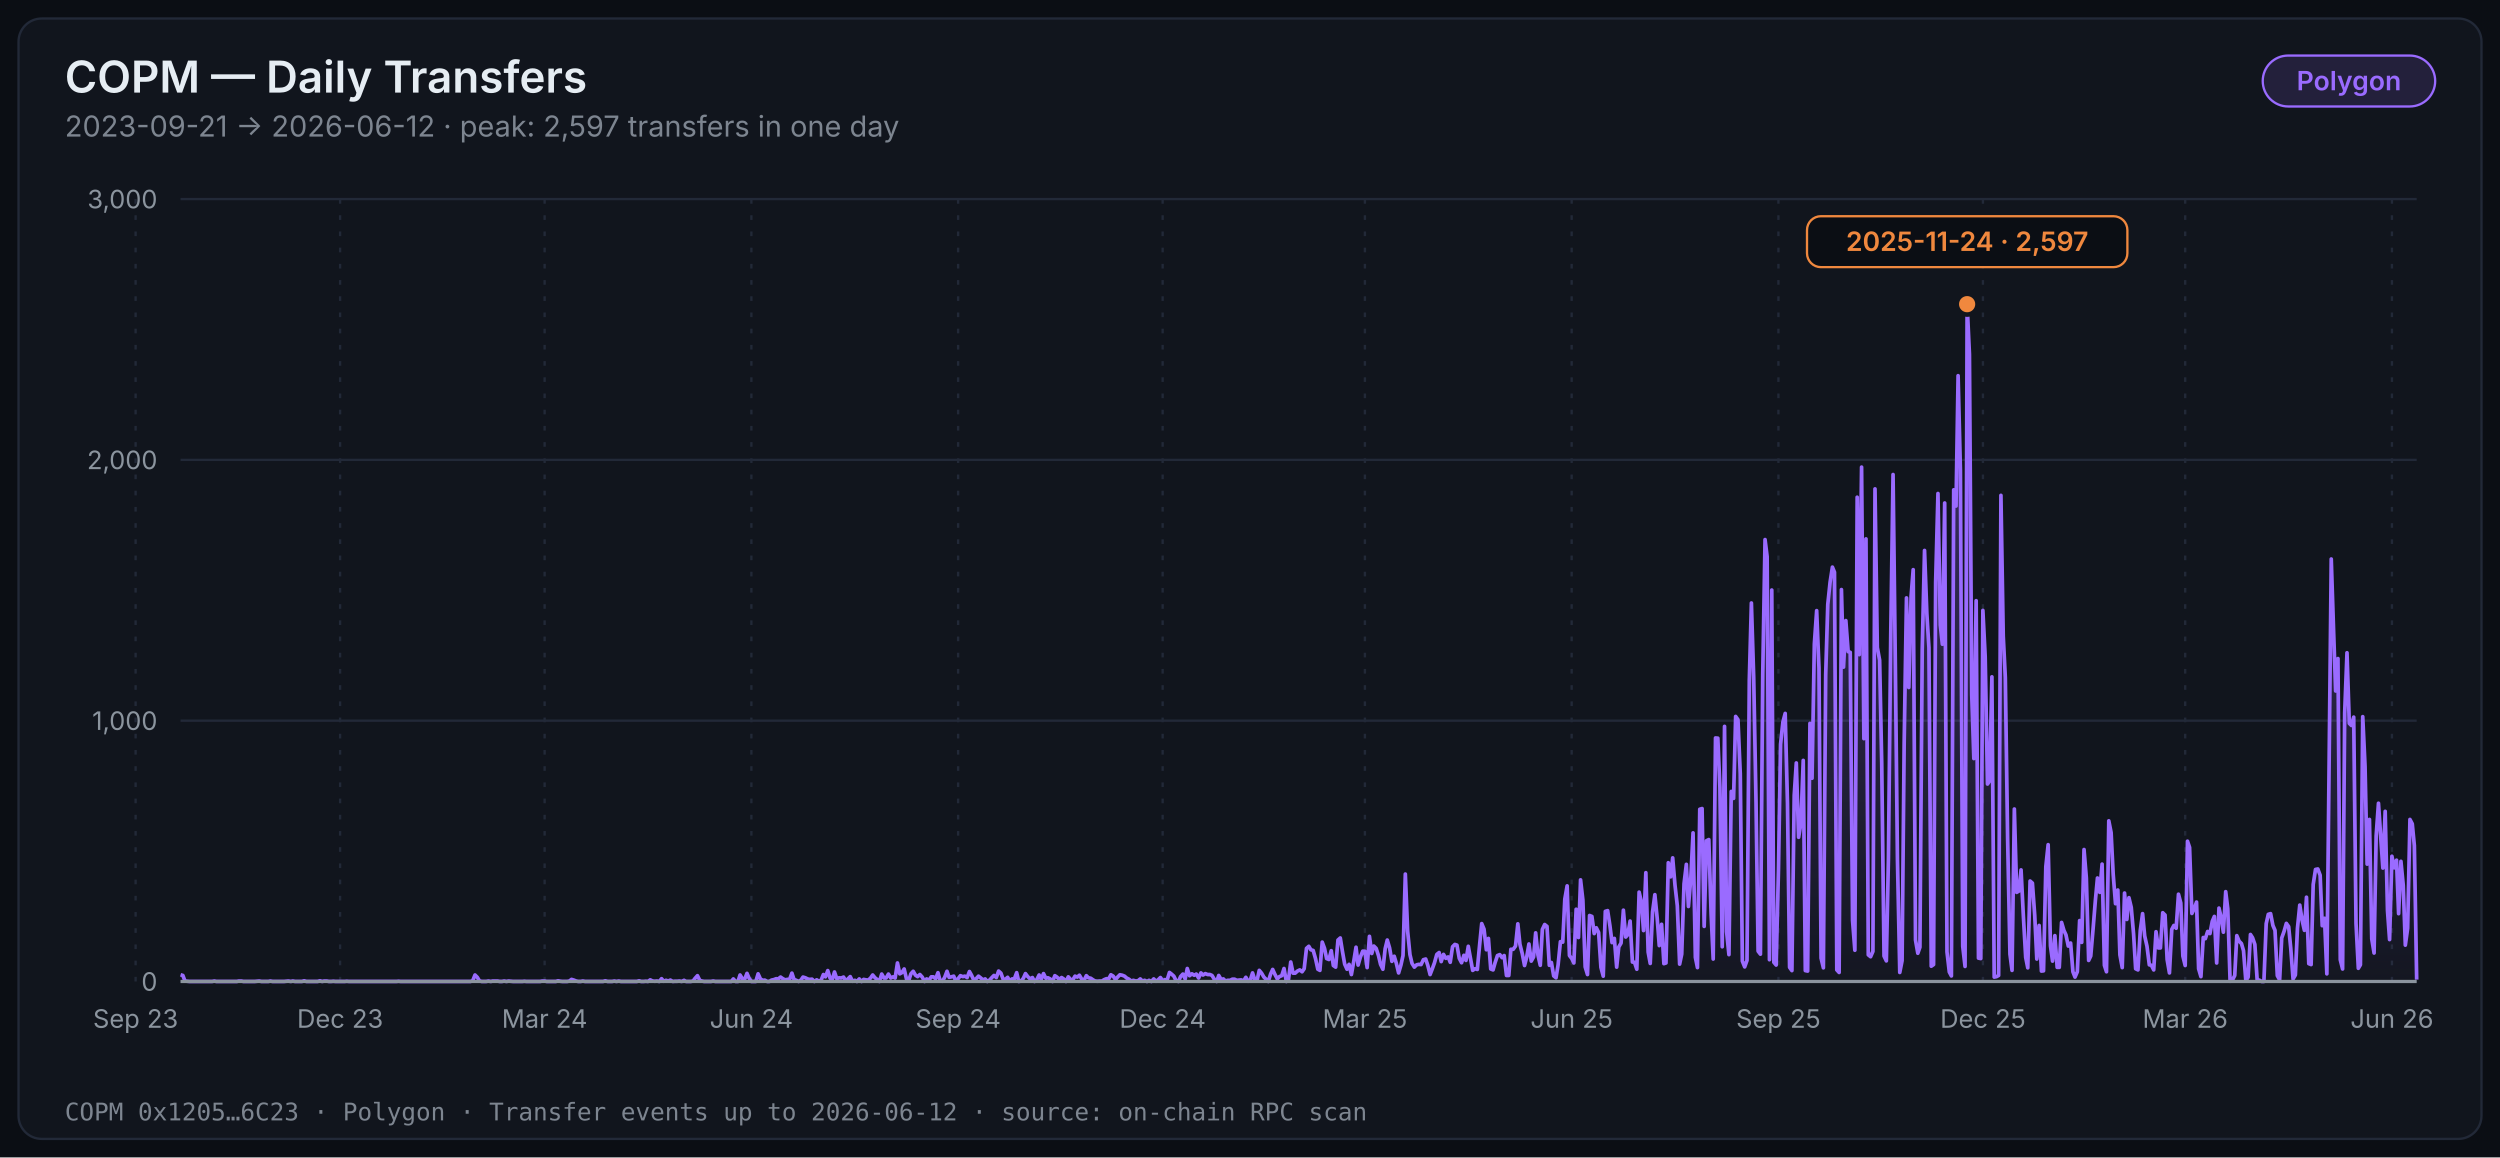
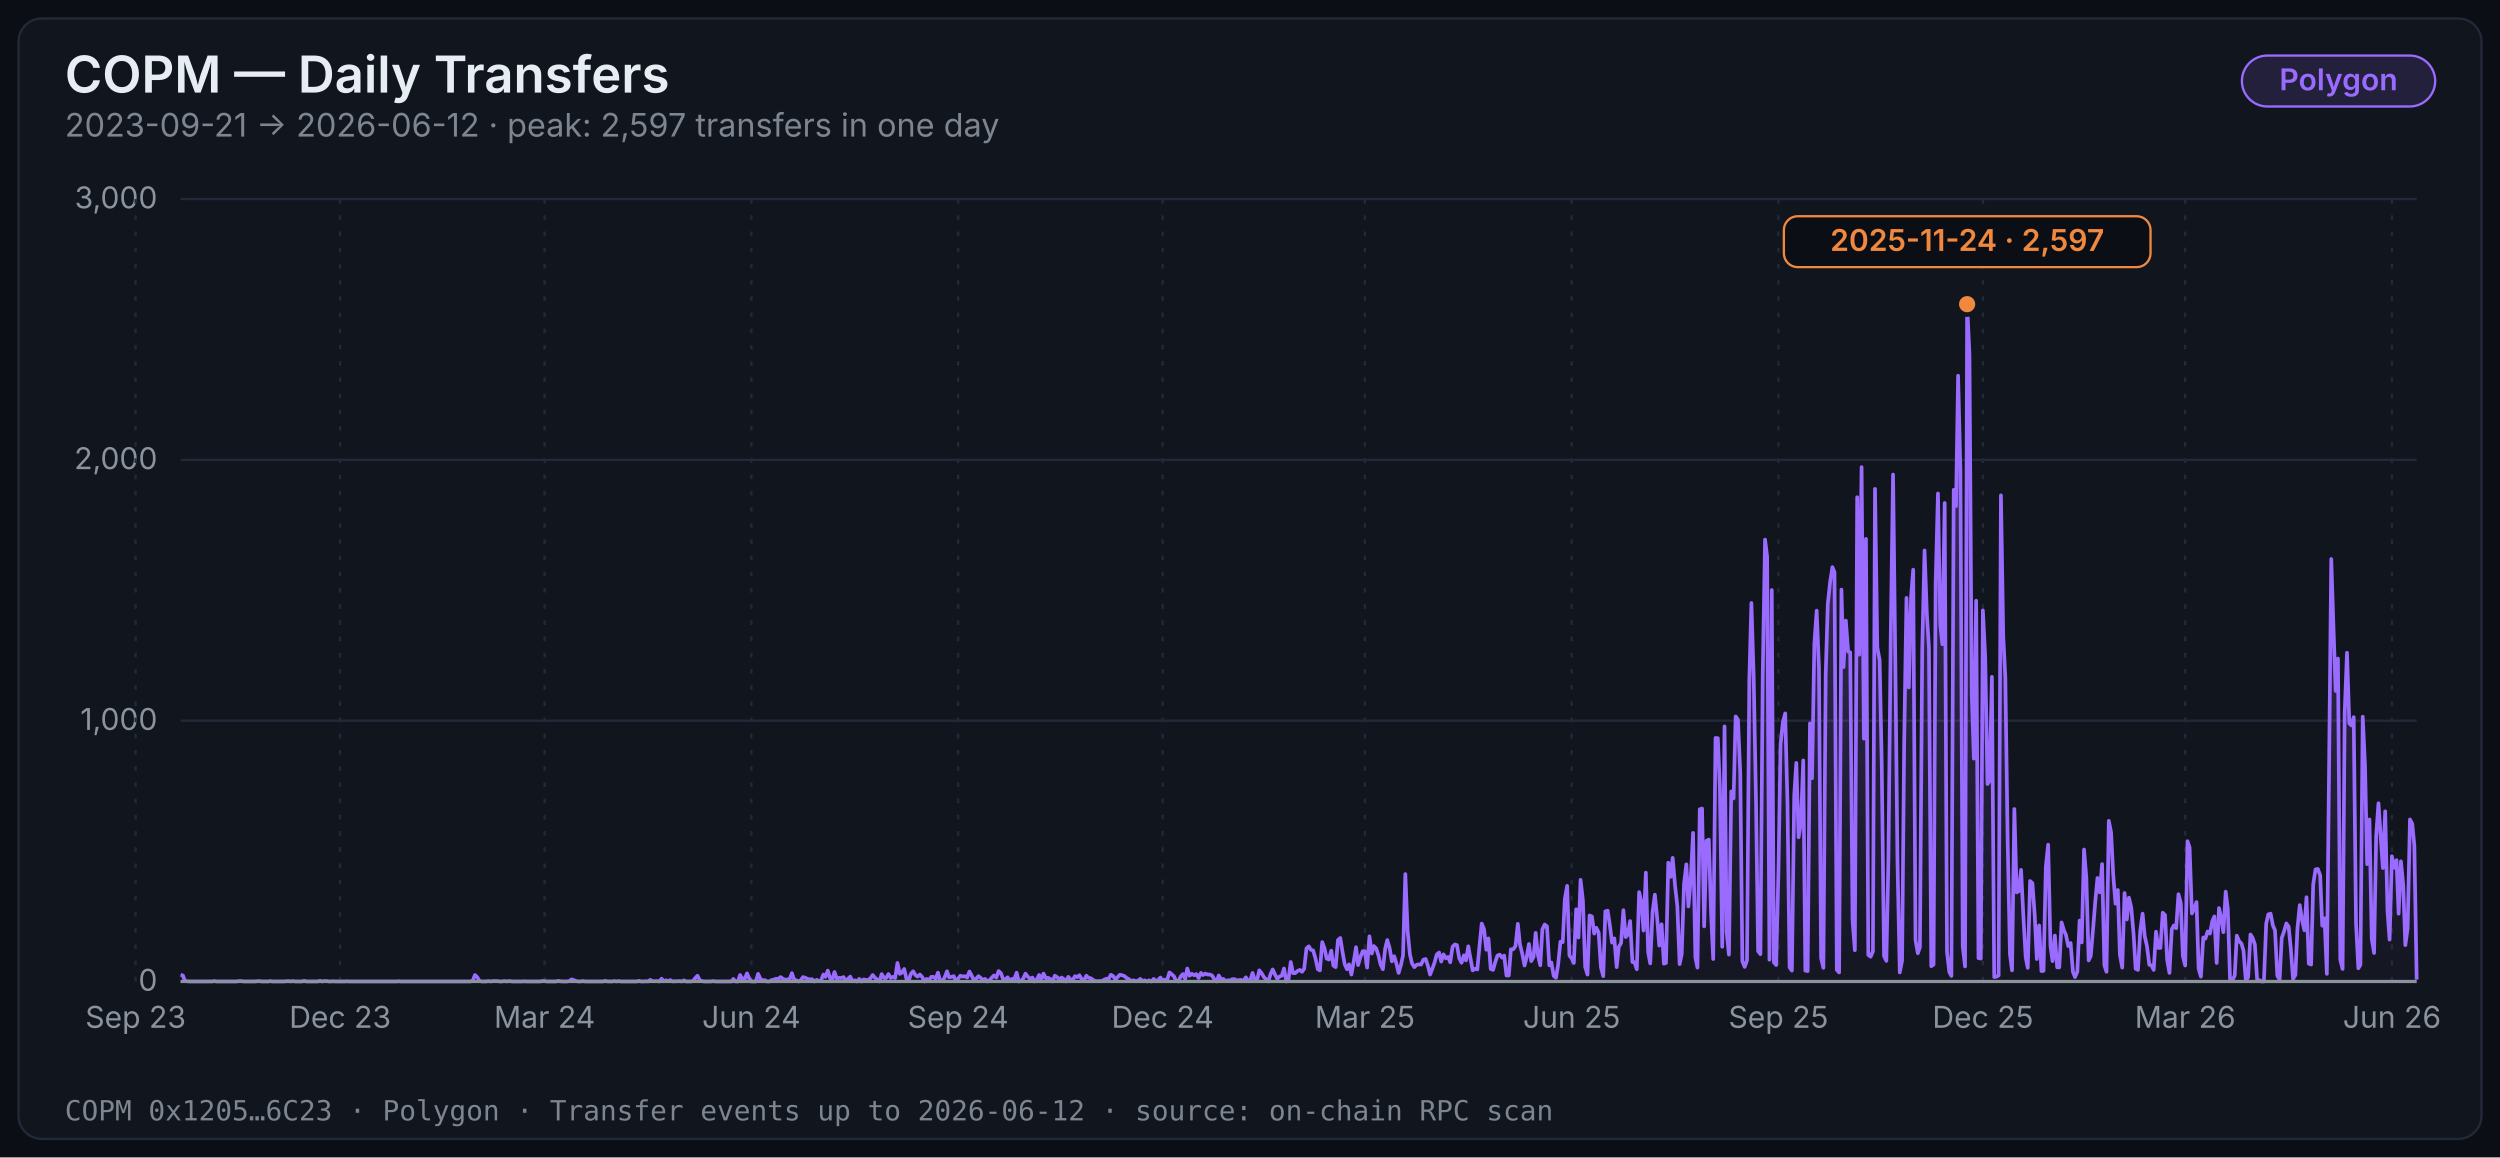
<svg xmlns="http://www.w3.org/2000/svg" width="1080" height="500" viewBox="0 0 1080 500" role="img" aria-label="COPM — Daily Transfers">
  <style>
-     .title { font: 600 19px -apple-system, 'Segoe UI', system-ui, sans-serif; fill: #e6edf3; }
-     .subtitle { font: 400 12.5px -apple-system, 'Segoe UI', system-ui, sans-serif; fill: #7d8590; }
-     .axis { font: 400 11px -apple-system, 'Segoe UI', system-ui, sans-serif; fill: #8b949e; }
-     .label { font: 500 12px -apple-system, 'Segoe UI', system-ui, sans-serif; fill: #e6edf3; }
-     .annot { font: 600 11.5px -apple-system, 'Segoe UI', system-ui, sans-serif; }
-     .badge { font: 600 11.5px -apple-system, 'Segoe UI', system-ui, sans-serif; }
-     .footer { font: 400 10.5px ui-monospace, 'SF Mono', Menlo, monospace; fill: #7d8590; }
+     .title { font: 600 22px -apple-system, 'Segoe UI', system-ui, sans-serif; fill: #e6edf3; }
+     .subtitle { font: 400 14px -apple-system, 'Segoe UI', system-ui, sans-serif; fill: #7d8590; }
+     .axis { font: 400 13px -apple-system, 'Segoe UI', system-ui, sans-serif; fill: #8b949e; }
+     .label { font: 500 14px -apple-system, 'Segoe UI', system-ui, sans-serif; fill: #e6edf3; }
+     .annot { font: 600 13px -apple-system, 'Segoe UI', system-ui, sans-serif; }
+     .badge { font: 600 13px -apple-system, 'Segoe UI', system-ui, sans-serif; }
+     .footer { font: 400 12px ui-monospace, 'SF Mono', Menlo, monospace; fill: #7d8590; }
  </style>
  <defs>
    <linearGradient id="g0" x1="0" y1="0" x2="0" y2="1">
      <stop offset="0%" stop-color="#9a6bff" stop-opacity="0.35" />
      <stop offset="100%" stop-color="#9a6bff" stop-opacity="0.02" />
    </linearGradient>
  </defs>
  <rect width="1080" height="500" fill="#0b0e14" />
  <rect x="8" y="8" width="1064" height="484" rx="10" fill="#11151d" stroke="#222938" stroke-width="1" />
  <text x="28" y="40" class="title">COPM — Daily Transfers</text>
-   <rect x="977.5" y="24" width="74.5" height="22" rx="11" fill="#9a6bff22" stroke="#9a6bff" stroke-width="1" />
-   <text x="1014.75" y="39" class="badge" fill="#9a6bff" text-anchor="middle">Polygon</text>
+   <rect x="968.5" y="24" width="83.5" height="22" rx="11" fill="#9a6bff22" stroke="#9a6bff" stroke-width="1" />
+   <text x="1010.25" y="39" class="badge" fill="#9a6bff" text-anchor="middle">Polygon</text>
  <text x="28" y="59" class="subtitle">2023-09-21 → 2026-06-12 · peak: 2,597 transfers in one day</text>
  <line x1="78" y1="424" x2="1044" y2="424" stroke="#222938" stroke-width="1" />
  <text x="68" y="428" class="axis" text-anchor="end">0</text>
  <line x1="78" y1="311.333" x2="1044" y2="311.333" stroke="#222938" stroke-width="1" />
  <text x="68" y="315.333" class="axis" text-anchor="end">1,000</text>
  <line x1="78" y1="198.667" x2="1044" y2="198.667" stroke="#222938" stroke-width="1" />
  <text x="68" y="202.667" class="axis" text-anchor="end">2,000</text>
  <line x1="78" y1="86" x2="1044" y2="86" stroke="#222938" stroke-width="1" />
  <text x="68" y="90" class="axis" text-anchor="end">3,000</text>
  <line x1="58.583" y1="86" x2="58.583" y2="424" stroke="#222938" stroke-width="1" stroke-dasharray="2,5" />
  <text x="58.583" y="444" class="axis" text-anchor="middle">Sep 23</text>
  <line x1="146.931" y1="86" x2="146.931" y2="424" stroke="#222938" stroke-width="1" stroke-dasharray="2,5" />
  <text x="146.931" y="444" class="axis" text-anchor="middle">Dec 23</text>
  <line x1="235.278" y1="86" x2="235.278" y2="424" stroke="#222938" stroke-width="1" stroke-dasharray="2,5" />
  <text x="235.278" y="444" class="axis" text-anchor="middle">Mar 24</text>
  <line x1="324.597" y1="86" x2="324.597" y2="424" stroke="#222938" stroke-width="1" stroke-dasharray="2,5" />
  <text x="324.597" y="444" class="axis" text-anchor="middle">Jun 24</text>
  <line x1="413.916" y1="86" x2="413.916" y2="424" stroke="#222938" stroke-width="1" stroke-dasharray="2,5" />
  <text x="413.916" y="444" class="axis" text-anchor="middle">Sep 24</text>
  <line x1="502.263" y1="86" x2="502.263" y2="424" stroke="#222938" stroke-width="1" stroke-dasharray="2,5" />
  <text x="502.263" y="444" class="axis" text-anchor="middle">Dec 24</text>
  <line x1="589.64" y1="86" x2="589.64" y2="424" stroke="#222938" stroke-width="1" stroke-dasharray="2,5" />
  <text x="589.64" y="444" class="axis" text-anchor="middle">Mar 25</text>
  <line x1="678.959" y1="86" x2="678.959" y2="424" stroke="#222938" stroke-width="1" stroke-dasharray="2,5" />
  <text x="678.959" y="444" class="axis" text-anchor="middle">Jun 25</text>
  <line x1="768.277" y1="86" x2="768.277" y2="424" stroke="#222938" stroke-width="1" stroke-dasharray="2,5" />
  <text x="768.277" y="444" class="axis" text-anchor="middle">Sep 25</text>
  <line x1="856.625" y1="86" x2="856.625" y2="424" stroke="#222938" stroke-width="1" stroke-dasharray="2,5" />
  <text x="856.625" y="444" class="axis" text-anchor="middle">Dec 25</text>
  <line x1="944.002" y1="86" x2="944.002" y2="424" stroke="#222938" stroke-width="1" stroke-dasharray="2,5" />
  <text x="944.002" y="444" class="axis" text-anchor="middle">Mar 26</text>
  <line x1="1033.321" y1="86" x2="1033.321" y2="424" stroke="#222938" stroke-width="1" stroke-dasharray="2,5" />
  <text x="1033.321" y="444" class="axis" text-anchor="middle">Jun 26</text>
  <path d="M 78 424 L 78.0 421.1 L 79.0 421.4 L 79.9 423.8 L 80.9 423.9 L 81.9 424.0 L 82.9 424.0 L 83.8 424.0 L 84.8 424.0 L 85.8 424.0 L 86.7 424.0 L 87.7 424.0 L 88.7 424.0 L 89.7 424.0 L 90.6 424.0 L 91.6 424.0 L 92.6 423.8 L 93.5 424.0 L 94.5 424.0 L 95.5 424.0 L 96.4 424.0 L 97.4 424.0 L 98.4 424.0 L 99.4 424.0 L 100.3 424.0 L 101.3 424.0 L 102.3 424.0 L 103.2 423.8 L 104.2 423.8 L 105.2 424.0 L 106.2 424.0 L 107.1 424.0 L 108.1 424.0 L 109.1 424.0 L 110.0 424.0 L 111.0 423.9 L 112.0 423.8 L 113.0 424.0 L 113.9 424.0 L 114.9 424.0 L 115.9 424.0 L 116.8 423.8 L 117.8 424.0 L 118.8 424.0 L 119.7 424.0 L 120.7 424.0 L 121.7 424.0 L 122.7 424.0 L 123.6 423.9 L 124.6 423.8 L 125.6 424.0 L 126.5 423.8 L 127.5 424.0 L 128.5 424.0 L 129.5 424.0 L 130.4 424.0 L 131.4 423.7 L 132.4 424.0 L 133.3 424.0 L 134.3 424.0 L 135.3 424.0 L 136.3 424.0 L 137.2 424.0 L 138.2 423.7 L 139.2 424.0 L 140.1 423.8 L 141.1 423.8 L 142.1 424.0 L 143.0 424.0 L 144.0 423.9 L 145.0 424.0 L 146.0 424.0 L 146.9 424.0 L 147.9 424.0 L 148.9 424.0 L 149.8 423.9 L 150.8 424.0 L 151.8 424.0 L 152.8 424.0 L 153.7 424.0 L 154.7 424.0 L 155.7 424.0 L 156.6 424.0 L 157.6 424.0 L 158.6 424.0 L 159.6 424.0 L 160.5 424.0 L 161.5 424.0 L 162.5 424.0 L 163.4 424.0 L 164.4 424.0 L 165.4 424.0 L 166.3 424.0 L 167.3 424.0 L 168.3 424.0 L 169.3 424.0 L 170.2 424.0 L 171.2 424.0 L 172.2 423.9 L 173.1 424.0 L 174.1 424.0 L 175.1 424.0 L 176.1 424.0 L 177.0 424.0 L 178.0 424.0 L 179.0 424.0 L 179.9 424.0 L 180.9 424.0 L 181.9 424.0 L 182.9 424.0 L 183.8 424.0 L 184.8 424.0 L 185.8 424.0 L 186.7 424.0 L 187.7 424.0 L 188.7 424.0 L 189.6 424.0 L 190.6 424.0 L 191.6 424.0 L 192.6 424.0 L 193.5 424.0 L 194.5 424.0 L 195.5 424.0 L 196.4 424.0 L 197.4 424.0 L 198.4 424.0 L 199.4 424.0 L 200.3 424.0 L 201.3 424.0 L 202.3 424.0 L 203.2 424.0 L 204.2 423.7 L 205.2 421.2 L 206.2 422.2 L 207.1 423.7 L 208.1 424.0 L 209.1 424.0 L 210.0 424.0 L 211.0 423.8 L 212.0 424.0 L 212.9 423.8 L 213.9 423.8 L 214.9 423.8 L 215.9 424.0 L 216.8 424.0 L 217.8 423.8 L 218.8 424.0 L 219.7 423.8 L 220.7 423.9 L 221.7 424.0 L 222.7 424.0 L 223.6 424.0 L 224.6 424.0 L 225.6 424.0 L 226.5 423.9 L 227.5 424.0 L 228.5 424.0 L 229.5 424.0 L 230.4 424.0 L 231.4 424.0 L 232.4 424.0 L 233.3 424.0 L 234.3 423.8 L 235.3 423.8 L 236.2 424.0 L 237.2 424.0 L 238.2 424.0 L 239.2 424.0 L 240.1 424.0 L 241.1 423.7 L 242.1 423.9 L 243.0 424.0 L 244.0 424.0 L 245.0 424.0 L 246.0 423.8 L 246.9 423.1 L 247.9 423.4 L 248.9 423.8 L 249.8 424.0 L 250.8 424.0 L 251.8 423.8 L 252.8 424.0 L 253.7 424.0 L 254.7 424.0 L 255.7 424.0 L 256.6 424.0 L 257.6 424.0 L 258.6 424.0 L 259.5 424.0 L 260.5 424.0 L 261.5 423.7 L 262.5 424.0 L 263.4 424.0 L 264.4 424.0 L 265.4 423.8 L 266.3 424.0 L 267.3 423.8 L 268.3 424.0 L 269.3 424.0 L 270.2 424.0 L 271.2 424.0 L 272.2 424.0 L 273.1 424.0 L 274.1 424.0 L 275.1 424.0 L 276.1 423.7 L 277.0 424.0 L 278.0 424.0 L 279.0 423.9 L 279.9 424.0 L 280.9 423.3 L 281.9 423.8 L 282.9 423.9 L 283.8 423.8 L 284.8 424.0 L 285.8 422.8 L 286.7 423.9 L 287.7 423.5 L 288.7 423.8 L 289.6 423.4 L 290.6 424.0 L 291.6 423.9 L 292.6 423.9 L 293.5 423.8 L 294.5 424.0 L 295.5 423.5 L 296.4 424.0 L 297.4 424.0 L 298.4 424.0 L 299.4 423.8 L 300.3 422.6 L 301.3 421.5 L 302.3 423.5 L 303.2 423.8 L 304.2 424.0 L 305.2 424.0 L 306.2 424.0 L 307.1 424.0 L 308.1 423.8 L 309.1 424.0 L 310.0 424.0 L 311.0 424.0 L 312.0 424.0 L 312.9 424.0 L 313.9 424.0 L 314.9 424.0 L 315.9 424.0 L 316.8 422.9 L 317.8 424.0 L 318.8 424.0 L 319.7 421.2 L 320.7 422.8 L 321.7 423.0 L 322.7 420.5 L 323.6 422.6 L 324.6 424.0 L 325.6 424.0 L 326.5 424.0 L 327.5 420.7 L 328.5 422.9 L 329.5 423.5 L 330.4 423.4 L 331.4 424.0 L 332.4 424.0 L 333.3 423.4 L 334.3 423.2 L 335.3 422.8 L 336.2 422.9 L 337.2 422.1 L 338.2 422.8 L 339.2 423.3 L 340.1 423.1 L 341.1 423.1 L 342.1 420.4 L 343.0 423.1 L 344.0 423.5 L 345.0 424.0 L 346.0 423.4 L 346.9 422.1 L 347.9 422.4 L 348.9 422.9 L 349.8 423.1 L 350.8 423.0 L 351.8 424.0 L 352.8 423.3 L 353.7 423.8 L 354.7 423.5 L 355.7 421.0 L 356.6 422.0 L 357.6 419.3 L 358.6 422.6 L 359.5 423.3 L 360.5 419.9 L 361.5 422.8 L 362.5 422.4 L 363.4 422.5 L 364.4 422.1 L 365.4 423.8 L 366.3 422.9 L 367.3 421.9 L 368.3 423.9 L 369.3 423.5 L 370.2 424.0 L 371.2 422.9 L 372.2 424.0 L 373.1 423.1 L 374.1 423.3 L 375.1 423.4 L 376.1 422.5 L 377.0 421.2 L 378.0 422.4 L 379.0 423.2 L 379.9 424.0 L 380.9 420.8 L 381.9 422.5 L 382.8 422.5 L 383.8 420.8 L 384.8 422.5 L 385.8 422.0 L 386.7 422.5 L 387.7 416.0 L 388.7 420.7 L 389.6 420.2 L 390.6 418.6 L 391.6 422.9 L 392.6 423.5 L 393.5 420.7 L 394.5 419.6 L 395.5 421.3 L 396.4 421.9 L 397.4 421.0 L 398.4 422.1 L 399.4 424.0 L 400.3 422.9 L 401.3 423.5 L 402.3 422.0 L 403.2 422.0 L 404.2 422.8 L 405.2 420.2 L 406.1 423.5 L 407.1 423.9 L 408.1 422.2 L 409.1 419.6 L 410.0 422.2 L 411.0 422.0 L 412.0 421.7 L 412.9 423.8 L 413.9 422.8 L 414.9 421.5 L 415.9 421.9 L 416.8 421.7 L 417.8 422.3 L 418.8 419.7 L 419.7 421.3 L 420.7 423.5 L 421.7 422.8 L 422.7 421.7 L 423.6 422.4 L 424.6 423.3 L 425.6 422.9 L 426.5 424.0 L 427.5 423.4 L 428.5 422.3 L 429.4 421.4 L 430.4 422.3 L 431.4 419.5 L 432.4 420.4 L 433.3 422.9 L 434.3 423.1 L 435.3 422.2 L 436.2 423.8 L 437.2 422.9 L 438.2 422.9 L 439.2 420.2 L 440.1 424.0 L 441.1 423.8 L 442.1 422.6 L 443.0 420.6 L 444.0 421.9 L 445.0 422.9 L 446.0 422.3 L 446.9 424.0 L 447.9 423.2 L 448.9 421.2 L 449.8 423.1 L 450.8 420.6 L 451.8 422.6 L 452.7 422.4 L 453.7 422.9 L 454.7 424.0 L 455.7 421.5 L 456.6 422.1 L 457.6 423.1 L 458.6 422.3 L 459.5 422.9 L 460.5 424.0 L 461.5 422.0 L 462.5 423.1 L 463.4 423.4 L 464.4 421.7 L 465.4 422.1 L 466.3 421.3 L 467.3 423.0 L 468.3 423.5 L 469.3 421.5 L 470.2 422.4 L 471.2 422.6 L 472.2 423.3 L 473.1 423.8 L 474.1 423.9 L 475.1 423.8 L 476.1 423.8 L 477.0 423.2 L 478.0 422.8 L 479.0 422.8 L 479.9 421.1 L 480.9 421.7 L 481.9 423.2 L 482.8 422.1 L 483.8 421.1 L 484.8 421.3 L 485.8 421.7 L 486.7 422.5 L 487.7 423.0 L 488.7 423.8 L 489.6 423.5 L 490.6 423.8 L 491.6 423.7 L 492.6 422.9 L 493.5 423.8 L 494.5 423.5 L 495.5 424.0 L 496.4 423.5 L 497.4 424.0 L 498.4 422.9 L 499.4 423.9 L 500.3 423.3 L 501.3 422.3 L 502.3 423.8 L 503.2 423.2 L 504.2 423.4 L 505.2 420.1 L 506.1 420.8 L 507.1 421.7 L 508.1 423.7 L 509.1 424.0 L 510.0 421.9 L 511.0 420.8 L 512.0 422.9 L 512.9 418.4 L 513.9 421.5 L 514.9 420.7 L 515.9 421.3 L 516.8 420.8 L 517.8 422.5 L 518.8 420.3 L 519.7 421.2 L 520.7 420.6 L 521.7 421.0 L 522.7 421.0 L 523.6 421.4 L 524.6 423.1 L 525.6 424.0 L 526.5 421.4 L 527.5 423.1 L 528.5 422.9 L 529.4 423.8 L 530.4 423.5 L 531.4 423.5 L 532.4 423.0 L 533.3 423.0 L 534.3 423.5 L 535.3 423.4 L 536.2 423.3 L 537.2 423.8 L 538.2 422.2 L 539.2 423.9 L 540.1 423.5 L 541.1 420.3 L 542.1 423.4 L 543.0 423.8 L 544.0 419.2 L 545.0 420.4 L 546.0 422.1 L 546.9 423.0 L 547.9 424.0 L 548.9 420.8 L 549.8 418.8 L 550.8 421.0 L 551.8 422.9 L 552.7 421.9 L 553.7 421.5 L 554.7 418.4 L 555.7 424.0 L 556.6 423.3 L 557.6 415.6 L 558.6 420.4 L 559.5 420.4 L 560.5 419.5 L 561.5 419.0 L 562.5 419.8 L 563.4 418.5 L 564.4 409.7 L 565.4 408.8 L 566.3 410.3 L 567.3 410.6 L 568.3 414.1 L 569.3 418.7 L 570.2 419.2 L 571.2 407.0 L 572.2 409.7 L 573.1 414.1 L 574.1 414.5 L 575.1 410.7 L 576.0 417.1 L 577.0 417.8 L 578.0 406.1 L 579.0 405.2 L 579.9 410.8 L 580.9 416.5 L 581.9 418.7 L 582.8 416.6 L 583.8 421.0 L 584.8 415.4 L 585.8 409.2 L 586.7 416.9 L 587.7 413.4 L 588.7 410.9 L 589.6 410.9 L 590.6 418.0 L 591.6 404.5 L 592.6 411.9 L 593.5 408.7 L 594.5 409.7 L 595.5 412.8 L 596.4 416.6 L 597.4 418.7 L 598.4 409.8 L 599.3 406.1 L 600.3 409.5 L 601.3 415.3 L 602.3 413.1 L 603.2 416.1 L 604.2 420.3 L 605.2 416.9 L 606.1 412.8 L 607.1 377.6 L 608.1 402.3 L 609.1 412.4 L 610.0 416.2 L 611.0 417.8 L 612.0 416.8 L 612.9 416.6 L 613.9 416.7 L 614.9 414.6 L 615.9 414.3 L 616.8 417.0 L 617.8 421.0 L 618.8 418.4 L 619.7 415.9 L 620.7 412.3 L 621.7 411.5 L 622.6 415.4 L 623.6 412.3 L 624.6 414.0 L 625.6 413.4 L 626.5 415.7 L 627.5 409.0 L 628.5 408.0 L 629.4 408.3 L 630.4 414.0 L 631.4 415.9 L 632.4 412.7 L 633.3 414.9 L 634.3 408.8 L 635.3 414.3 L 636.2 419.2 L 637.2 418.5 L 638.2 418.8 L 639.2 408.1 L 640.1 399.0 L 641.1 401.4 L 642.1 410.3 L 643.0 405.4 L 644.0 418.6 L 645.0 419.0 L 645.9 415.8 L 646.9 412.8 L 647.9 412.4 L 648.9 413.7 L 649.8 412.8 L 650.8 421.4 L 651.8 421.4 L 652.7 410.1 L 653.7 410.1 L 654.7 408.7 L 655.7 399.1 L 656.6 407.9 L 657.6 411.9 L 658.6 417.1 L 659.5 413.6 L 660.5 407.8 L 661.5 415.2 L 662.5 413.4 L 663.4 403.0 L 664.4 412.6 L 665.4 417.0 L 666.3 401.5 L 667.3 399.4 L 668.3 400.2 L 669.3 417.0 L 670.2 415.8 L 671.2 421.6 L 672.2 422.4 L 673.1 416.8 L 674.1 406.8 L 675.1 407.0 L 676.0 388.4 L 677.0 382.7 L 678.0 412.8 L 679.0 414.1 L 679.9 416.0 L 680.9 392.8 L 681.9 405.0 L 682.8 380.1 L 683.8 388.8 L 684.8 417.7 L 685.8 421.0 L 686.7 395.5 L 687.7 395.9 L 688.7 403.3 L 689.6 400.8 L 690.6 402.8 L 691.6 417.9 L 692.6 421.7 L 693.5 393.7 L 694.5 393.4 L 695.5 400.0 L 696.4 407.2 L 697.4 405.4 L 698.4 417.8 L 699.3 409.1 L 700.3 407.4 L 701.3 393.2 L 702.3 404.8 L 703.2 403.8 L 704.2 397.9 L 705.2 415.6 L 706.1 415.7 L 707.1 418.7 L 708.1 385.4 L 709.1 389.7 L 710.0 402.0 L 711.0 377.0 L 712.0 411.3 L 712.9 416.2 L 713.9 394.0 L 714.9 386.5 L 715.9 396.6 L 716.8 408.5 L 717.8 399.3 L 718.8 416.3 L 719.7 416.0 L 720.7 372.7 L 721.7 378.8 L 722.6 370.6 L 723.6 382.4 L 724.6 391.3 L 725.6 416.5 L 726.5 412.2 L 727.5 381.8 L 728.5 373.4 L 729.4 391.6 L 730.4 379.8 L 731.4 359.8 L 732.4 413.6 L 733.3 418.0 L 734.3 349.6 L 735.3 349.3 L 736.2 400.2 L 737.2 363.2 L 738.2 362.7 L 739.2 394.7 L 740.1 414.3 L 741.1 318.8 L 742.1 318.9 L 743.0 340.2 L 744.0 409.0 L 745.0 313.8 L 745.9 402.5 L 746.9 412.4 L 747.9 341.9 L 748.9 344.9 L 749.8 309.5 L 750.8 310.9 L 751.8 334.3 L 752.7 415.2 L 753.7 417.7 L 754.7 414.9 L 755.7 293.9 L 756.6 260.5 L 757.6 292.7 L 758.6 346.4 L 759.5 410.9 L 760.5 412.2 L 761.5 291.5 L 762.5 233.1 L 763.4 240.5 L 764.4 414.6 L 765.4 254.9 L 766.3 415.7 L 767.3 416.9 L 768.3 375.7 L 769.2 321.5 L 770.2 312.0 L 771.2 308.2 L 772.2 347.2 L 773.1 417.9 L 774.1 419.3 L 775.1 343.6 L 776.0 329.6 L 777.0 361.7 L 778.0 355.6 L 779.0 328.5 L 779.9 419.3 L 780.9 419.5 L 781.9 312.5 L 782.8 336.2 L 783.8 278.2 L 784.8 263.8 L 785.8 288.6 L 786.7 413.9 L 787.7 418.1 L 788.7 291.5 L 789.6 261.1 L 790.6 251.5 L 791.6 245.0 L 792.5 247.2 L 793.5 419.0 L 794.5 420.1 L 795.5 254.7 L 796.4 288.2 L 797.4 268.1 L 798.4 281.5 L 799.3 281.8 L 800.3 397.6 L 801.3 410.5 L 802.3 214.8 L 803.2 282.8 L 804.2 201.8 L 805.2 319.1 L 806.1 232.8 L 807.1 412.5 L 808.1 413.3 L 809.1 411.0 L 810.0 211.2 L 811.0 279.7 L 812.0 285.2 L 812.9 329.5 L 813.9 413.0 L 814.9 415.1 L 815.8 370.9 L 816.8 274.3 L 817.8 205.0 L 818.8 288.1 L 819.7 371.4 L 820.7 420.1 L 821.7 415.0 L 822.6 321.0 L 823.6 258.3 L 824.6 297.0 L 825.6 257.6 L 826.5 246.1 L 827.5 406.1 L 828.5 411.8 L 829.4 409.2 L 830.4 280.5 L 831.4 237.8 L 832.4 265.1 L 833.3 279.8 L 834.3 417.4 L 835.3 416.7 L 836.2 251.5 L 837.2 213.2 L 838.2 270.0 L 839.1 278.3 L 840.1 217.3 L 841.1 411.2 L 842.1 419.9 L 843.0 421.6 L 844.0 211.6 L 845.0 218.6 L 845.9 162.3 L 846.9 203.3 L 847.9 408.8 L 848.9 417.5 L 849.8 131.4 L 850.8 153.1 L 851.8 300.2 L 852.7 327.7 L 853.7 259.5 L 854.7 413.9 L 855.7 414.1 L 856.6 263.7 L 857.6 283.6 L 858.6 338.7 L 859.5 337.4 L 860.5 292.4 L 861.5 422.1 L 862.5 421.9 L 863.4 421.4 L 864.4 214.0 L 865.4 274.7 L 866.3 292.7 L 867.3 362.6 L 868.3 412.2 L 869.2 419.2 L 870.2 349.5 L 871.2 385.5 L 872.2 384.9 L 873.1 375.8 L 874.1 395.9 L 875.1 413.6 L 876.0 418.1 L 877.0 380.6 L 878.0 381.5 L 879.0 395.4 L 879.9 414.3 L 880.9 399.8 L 881.9 419.5 L 882.8 419.4 L 883.8 374.4 L 884.8 364.9 L 885.8 408.6 L 886.7 415.2 L 887.7 404.2 L 888.7 417.9 L 889.6 417.9 L 890.6 398.5 L 891.6 401.9 L 892.5 403.9 L 893.5 408.7 L 894.5 407.4 L 895.5 419.8 L 896.4 422.1 L 897.4 419.8 L 898.4 397.7 L 899.3 407.1 L 900.3 367.0 L 901.3 379.3 L 902.3 414.9 L 903.2 413.0 L 904.2 401.4 L 905.2 389.0 L 906.1 379.3 L 907.1 385.5 L 908.1 373.3 L 909.1 417.0 L 910.0 419.8 L 911.0 354.6 L 912.0 359.7 L 912.9 377.7 L 913.9 390.4 L 914.9 384.5 L 915.8 412.5 L 916.8 418.0 L 917.8 385.8 L 918.8 397.2 L 919.7 387.8 L 920.7 392.0 L 921.7 403.4 L 922.6 418.5 L 923.6 419.0 L 924.6 402.0 L 925.6 394.7 L 926.5 404.3 L 927.5 408.8 L 928.5 416.8 L 929.4 417.0 L 930.4 419.0 L 931.4 402.5 L 932.4 409.5 L 933.3 409.5 L 934.3 394.3 L 935.3 395.3 L 936.2 414.5 L 937.2 420.3 L 938.2 401.5 L 939.1 399.8 L 940.1 401.0 L 941.1 386.3 L 942.1 390.1 L 943.0 413.0 L 944.0 417.1 L 945.0 363.4 L 945.9 366.1 L 946.9 394.6 L 947.9 392.6 L 948.9 389.7 L 949.8 418.5 L 950.8 421.9 L 951.8 405.0 L 952.7 405.5 L 953.7 402.4 L 954.7 403.3 L 955.7 398.0 L 956.6 395.9 L 957.6 416.0 L 958.6 392.3 L 959.5 396.2 L 960.5 402.7 L 961.5 385.2 L 962.4 392.6 L 963.4 423.9 L 964.4 423.4 L 965.4 421.4 L 966.3 404.2 L 967.3 406.6 L 968.3 407.6 L 969.2 410.7 L 970.2 423.7 L 971.2 422.1 L 972.2 403.7 L 973.1 405.1 L 974.1 408.0 L 975.1 423.4 L 976.0 423.4 L 977.0 424.0 L 978.0 424.0 L 979.0 399.0 L 979.9 395.0 L 980.9 394.7 L 981.9 399.8 L 982.8 401.9 L 983.8 421.5 L 984.8 423.3 L 985.7 405.2 L 986.7 402.4 L 987.7 398.9 L 988.7 400.3 L 989.6 409.6 L 990.6 422.9 L 991.6 421.2 L 992.5 401.0 L 993.5 391.0 L 994.5 397.5 L 995.5 401.9 L 996.4 387.6 L 997.4 416.3 L 998.4 416.7 L 999.3 382.1 L 1000.3 375.6 L 1001.3 375.4 L 1002.3 378.1 L 1003.2 399.9 L 1004.2 396.7 L 1005.2 420.7 L 1006.1 337.2 L 1007.1 241.5 L 1008.1 272.2 L 1009.0 298.5 L 1010.0 284.5 L 1011.0 414.6 L 1012.0 418.6 L 1012.9 308.0 L 1013.9 282.0 L 1014.9 312.5 L 1015.8 313.4 L 1016.8 309.8 L 1017.8 398.9 L 1018.8 418.3 L 1019.7 416.8 L 1020.7 309.6 L 1021.7 331.1 L 1022.6 373.3 L 1023.6 354.0 L 1024.6 405.6 L 1025.6 411.7 L 1026.5 361.1 L 1027.5 347.0 L 1028.5 362.0 L 1029.4 375.0 L 1030.4 350.5 L 1031.4 393.4 L 1032.3 405.9 L 1033.3 369.9 L 1034.3 374.9 L 1035.3 371.6 L 1036.2 394.7 L 1037.2 372.1 L 1038.2 382.4 L 1039.1 408.3 L 1040.1 401.0 L 1041.1 354.0 L 1042.1 355.9 L 1043.0 365.3 L 1044.0 423.2 L 1044 424 Z" fill="url(#g0)" />
  <path d="M 78.0 421.1 L 79.0 421.4 L 79.9 423.8 L 80.9 423.9 L 81.9 424.0 L 82.9 424.0 L 83.8 424.0 L 84.8 424.0 L 85.8 424.0 L 86.7 424.0 L 87.7 424.0 L 88.7 424.0 L 89.7 424.0 L 90.6 424.0 L 91.6 424.0 L 92.6 423.8 L 93.5 424.0 L 94.5 424.0 L 95.5 424.0 L 96.4 424.0 L 97.4 424.0 L 98.4 424.0 L 99.4 424.0 L 100.3 424.0 L 101.3 424.0 L 102.3 424.0 L 103.2 423.8 L 104.2 423.8 L 105.2 424.0 L 106.2 424.0 L 107.1 424.0 L 108.1 424.0 L 109.1 424.0 L 110.0 424.0 L 111.0 423.9 L 112.0 423.8 L 113.0 424.0 L 113.9 424.0 L 114.9 424.0 L 115.9 424.0 L 116.8 423.8 L 117.8 424.0 L 118.8 424.0 L 119.7 424.0 L 120.7 424.0 L 121.7 424.0 L 122.7 424.0 L 123.6 423.9 L 124.6 423.8 L 125.6 424.0 L 126.5 423.8 L 127.5 424.0 L 128.5 424.0 L 129.5 424.0 L 130.4 424.0 L 131.4 423.7 L 132.4 424.0 L 133.3 424.0 L 134.3 424.0 L 135.3 424.0 L 136.3 424.0 L 137.2 424.0 L 138.2 423.7 L 139.2 424.0 L 140.1 423.8 L 141.1 423.8 L 142.1 424.0 L 143.0 424.0 L 144.0 423.9 L 145.0 424.0 L 146.0 424.0 L 146.9 424.0 L 147.9 424.0 L 148.9 424.0 L 149.8 423.9 L 150.8 424.0 L 151.8 424.0 L 152.8 424.0 L 153.7 424.0 L 154.7 424.0 L 155.7 424.0 L 156.6 424.0 L 157.6 424.0 L 158.6 424.0 L 159.6 424.0 L 160.5 424.0 L 161.5 424.0 L 162.5 424.0 L 163.4 424.0 L 164.4 424.0 L 165.4 424.0 L 166.3 424.0 L 167.3 424.0 L 168.3 424.0 L 169.3 424.0 L 170.2 424.0 L 171.2 424.0 L 172.2 423.9 L 173.1 424.0 L 174.1 424.0 L 175.1 424.0 L 176.1 424.0 L 177.0 424.0 L 178.0 424.0 L 179.0 424.0 L 179.9 424.0 L 180.9 424.0 L 181.9 424.0 L 182.9 424.0 L 183.8 424.0 L 184.8 424.0 L 185.8 424.0 L 186.7 424.0 L 187.7 424.0 L 188.7 424.0 L 189.6 424.0 L 190.6 424.0 L 191.6 424.0 L 192.6 424.0 L 193.5 424.0 L 194.5 424.0 L 195.5 424.0 L 196.4 424.0 L 197.4 424.0 L 198.4 424.0 L 199.4 424.0 L 200.3 424.0 L 201.3 424.0 L 202.3 424.0 L 203.2 424.0 L 204.2 423.7 L 205.2 421.2 L 206.2 422.2 L 207.1 423.7 L 208.1 424.0 L 209.1 424.0 L 210.0 424.0 L 211.0 423.8 L 212.0 424.0 L 212.9 423.8 L 213.9 423.8 L 214.9 423.8 L 215.9 424.0 L 216.8 424.0 L 217.8 423.8 L 218.8 424.0 L 219.7 423.8 L 220.7 423.9 L 221.7 424.0 L 222.7 424.0 L 223.6 424.0 L 224.6 424.0 L 225.6 424.0 L 226.5 423.9 L 227.5 424.0 L 228.5 424.0 L 229.5 424.0 L 230.4 424.0 L 231.4 424.0 L 232.4 424.0 L 233.3 424.0 L 234.3 423.8 L 235.3 423.8 L 236.2 424.0 L 237.2 424.0 L 238.2 424.0 L 239.2 424.0 L 240.1 424.0 L 241.1 423.7 L 242.1 423.9 L 243.0 424.0 L 244.0 424.0 L 245.0 424.0 L 246.0 423.8 L 246.9 423.1 L 247.9 423.4 L 248.9 423.8 L 249.8 424.0 L 250.8 424.0 L 251.8 423.8 L 252.8 424.0 L 253.7 424.0 L 254.7 424.0 L 255.7 424.0 L 256.6 424.0 L 257.6 424.0 L 258.6 424.0 L 259.5 424.0 L 260.5 424.0 L 261.5 423.7 L 262.5 424.0 L 263.4 424.0 L 264.4 424.0 L 265.4 423.8 L 266.3 424.0 L 267.3 423.8 L 268.3 424.0 L 269.3 424.0 L 270.2 424.0 L 271.2 424.0 L 272.2 424.0 L 273.1 424.0 L 274.1 424.0 L 275.1 424.0 L 276.1 423.7 L 277.0 424.0 L 278.0 424.0 L 279.0 423.9 L 279.9 424.0 L 280.9 423.3 L 281.9 423.8 L 282.9 423.9 L 283.8 423.8 L 284.8 424.0 L 285.8 422.8 L 286.7 423.9 L 287.7 423.5 L 288.7 423.8 L 289.6 423.4 L 290.6 424.0 L 291.6 423.9 L 292.6 423.9 L 293.5 423.8 L 294.5 424.0 L 295.5 423.5 L 296.4 424.0 L 297.4 424.0 L 298.4 424.0 L 299.4 423.8 L 300.3 422.6 L 301.3 421.5 L 302.3 423.5 L 303.2 423.8 L 304.2 424.0 L 305.2 424.0 L 306.2 424.0 L 307.1 424.0 L 308.1 423.8 L 309.1 424.0 L 310.0 424.0 L 311.0 424.0 L 312.0 424.0 L 312.9 424.0 L 313.9 424.0 L 314.9 424.0 L 315.9 424.0 L 316.8 422.9 L 317.8 424.0 L 318.8 424.0 L 319.7 421.2 L 320.7 422.8 L 321.7 423.0 L 322.7 420.5 L 323.6 422.6 L 324.6 424.0 L 325.6 424.0 L 326.5 424.0 L 327.5 420.7 L 328.5 422.9 L 329.5 423.5 L 330.4 423.4 L 331.4 424.0 L 332.4 424.0 L 333.3 423.4 L 334.3 423.2 L 335.3 422.8 L 336.2 422.9 L 337.2 422.1 L 338.2 422.8 L 339.2 423.3 L 340.1 423.1 L 341.1 423.1 L 342.1 420.4 L 343.0 423.1 L 344.0 423.5 L 345.0 424.0 L 346.0 423.4 L 346.9 422.1 L 347.9 422.4 L 348.9 422.9 L 349.8 423.1 L 350.8 423.0 L 351.8 424.0 L 352.8 423.3 L 353.7 423.8 L 354.7 423.5 L 355.7 421.0 L 356.6 422.0 L 357.6 419.3 L 358.6 422.6 L 359.5 423.3 L 360.5 419.9 L 361.5 422.8 L 362.5 422.4 L 363.4 422.5 L 364.4 422.1 L 365.4 423.8 L 366.3 422.9 L 367.3 421.9 L 368.3 423.9 L 369.3 423.5 L 370.2 424.0 L 371.2 422.9 L 372.2 424.0 L 373.1 423.1 L 374.1 423.3 L 375.1 423.4 L 376.1 422.5 L 377.0 421.2 L 378.0 422.4 L 379.0 423.2 L 379.9 424.0 L 380.9 420.8 L 381.9 422.5 L 382.8 422.5 L 383.8 420.8 L 384.8 422.5 L 385.8 422.0 L 386.7 422.5 L 387.7 416.0 L 388.7 420.7 L 389.6 420.2 L 390.6 418.6 L 391.6 422.9 L 392.6 423.5 L 393.5 420.7 L 394.5 419.6 L 395.5 421.3 L 396.4 421.9 L 397.4 421.0 L 398.4 422.1 L 399.4 424.0 L 400.3 422.9 L 401.3 423.5 L 402.3 422.0 L 403.2 422.0 L 404.2 422.8 L 405.2 420.2 L 406.1 423.5 L 407.1 423.9 L 408.1 422.2 L 409.1 419.6 L 410.0 422.2 L 411.0 422.0 L 412.0 421.7 L 412.9 423.8 L 413.9 422.8 L 414.9 421.5 L 415.9 421.9 L 416.8 421.7 L 417.8 422.3 L 418.8 419.7 L 419.7 421.3 L 420.7 423.5 L 421.7 422.8 L 422.7 421.7 L 423.6 422.4 L 424.6 423.3 L 425.6 422.9 L 426.5 424.0 L 427.5 423.4 L 428.5 422.3 L 429.4 421.4 L 430.4 422.3 L 431.4 419.5 L 432.4 420.4 L 433.3 422.9 L 434.3 423.1 L 435.3 422.2 L 436.2 423.8 L 437.2 422.9 L 438.2 422.9 L 439.2 420.2 L 440.1 424.0 L 441.1 423.8 L 442.1 422.6 L 443.0 420.6 L 444.0 421.9 L 445.0 422.9 L 446.0 422.3 L 446.9 424.0 L 447.9 423.2 L 448.9 421.2 L 449.8 423.1 L 450.8 420.6 L 451.8 422.6 L 452.7 422.4 L 453.7 422.9 L 454.7 424.0 L 455.7 421.5 L 456.6 422.1 L 457.6 423.1 L 458.6 422.3 L 459.5 422.9 L 460.5 424.0 L 461.5 422.0 L 462.5 423.1 L 463.4 423.4 L 464.4 421.7 L 465.4 422.1 L 466.3 421.3 L 467.3 423.0 L 468.3 423.5 L 469.3 421.5 L 470.2 422.4 L 471.2 422.6 L 472.2 423.3 L 473.1 423.8 L 474.1 423.9 L 475.1 423.8 L 476.1 423.8 L 477.0 423.2 L 478.0 422.8 L 479.0 422.8 L 479.9 421.1 L 480.9 421.7 L 481.9 423.2 L 482.8 422.1 L 483.8 421.1 L 484.8 421.3 L 485.8 421.7 L 486.7 422.5 L 487.7 423.0 L 488.7 423.8 L 489.6 423.5 L 490.6 423.8 L 491.6 423.7 L 492.6 422.9 L 493.5 423.8 L 494.5 423.5 L 495.5 424.0 L 496.4 423.5 L 497.4 424.0 L 498.4 422.9 L 499.4 423.9 L 500.3 423.3 L 501.3 422.3 L 502.3 423.8 L 503.2 423.2 L 504.2 423.4 L 505.2 420.1 L 506.1 420.8 L 507.1 421.7 L 508.1 423.7 L 509.1 424.0 L 510.0 421.9 L 511.0 420.8 L 512.0 422.9 L 512.9 418.4 L 513.9 421.5 L 514.9 420.7 L 515.9 421.3 L 516.8 420.8 L 517.8 422.5 L 518.8 420.3 L 519.7 421.2 L 520.7 420.6 L 521.7 421.0 L 522.7 421.0 L 523.6 421.4 L 524.6 423.1 L 525.6 424.0 L 526.5 421.4 L 527.5 423.1 L 528.5 422.9 L 529.4 423.8 L 530.4 423.5 L 531.4 423.5 L 532.4 423.0 L 533.3 423.0 L 534.3 423.5 L 535.3 423.4 L 536.2 423.3 L 537.2 423.8 L 538.2 422.2 L 539.2 423.9 L 540.1 423.5 L 541.1 420.3 L 542.1 423.4 L 543.0 423.8 L 544.0 419.2 L 545.0 420.4 L 546.0 422.1 L 546.9 423.0 L 547.9 424.0 L 548.9 420.8 L 549.8 418.8 L 550.8 421.0 L 551.8 422.9 L 552.7 421.9 L 553.7 421.5 L 554.7 418.4 L 555.7 424.0 L 556.6 423.3 L 557.6 415.6 L 558.6 420.4 L 559.5 420.4 L 560.5 419.5 L 561.5 419.0 L 562.5 419.8 L 563.4 418.5 L 564.4 409.7 L 565.4 408.8 L 566.3 410.3 L 567.3 410.6 L 568.3 414.1 L 569.3 418.7 L 570.2 419.2 L 571.2 407.0 L 572.2 409.7 L 573.1 414.1 L 574.1 414.5 L 575.1 410.7 L 576.0 417.1 L 577.0 417.8 L 578.0 406.1 L 579.0 405.2 L 579.9 410.8 L 580.9 416.5 L 581.9 418.7 L 582.8 416.6 L 583.8 421.0 L 584.8 415.4 L 585.8 409.2 L 586.7 416.9 L 587.7 413.4 L 588.7 410.9 L 589.6 410.9 L 590.6 418.0 L 591.6 404.5 L 592.6 411.9 L 593.5 408.7 L 594.5 409.7 L 595.5 412.8 L 596.4 416.6 L 597.4 418.7 L 598.4 409.8 L 599.3 406.1 L 600.3 409.5 L 601.3 415.3 L 602.3 413.1 L 603.2 416.1 L 604.2 420.3 L 605.2 416.9 L 606.1 412.8 L 607.1 377.6 L 608.1 402.3 L 609.1 412.4 L 610.0 416.2 L 611.0 417.8 L 612.0 416.8 L 612.9 416.6 L 613.9 416.7 L 614.9 414.6 L 615.9 414.3 L 616.8 417.0 L 617.8 421.0 L 618.8 418.4 L 619.7 415.9 L 620.7 412.3 L 621.7 411.5 L 622.6 415.4 L 623.6 412.3 L 624.6 414.0 L 625.6 413.4 L 626.5 415.7 L 627.5 409.0 L 628.5 408.0 L 629.4 408.3 L 630.4 414.0 L 631.4 415.9 L 632.4 412.7 L 633.3 414.9 L 634.3 408.8 L 635.3 414.3 L 636.2 419.2 L 637.2 418.5 L 638.2 418.8 L 639.2 408.1 L 640.1 399.0 L 641.1 401.4 L 642.1 410.3 L 643.0 405.4 L 644.0 418.6 L 645.0 419.0 L 645.9 415.8 L 646.9 412.8 L 647.9 412.4 L 648.9 413.7 L 649.8 412.8 L 650.8 421.4 L 651.8 421.4 L 652.7 410.1 L 653.7 410.1 L 654.7 408.7 L 655.7 399.1 L 656.6 407.9 L 657.6 411.9 L 658.6 417.1 L 659.5 413.6 L 660.5 407.8 L 661.5 415.2 L 662.5 413.4 L 663.4 403.0 L 664.4 412.6 L 665.4 417.0 L 666.3 401.5 L 667.3 399.4 L 668.3 400.2 L 669.3 417.0 L 670.2 415.8 L 671.2 421.6 L 672.2 422.4 L 673.1 416.8 L 674.1 406.8 L 675.1 407.0 L 676.0 388.4 L 677.0 382.7 L 678.0 412.8 L 679.0 414.1 L 679.9 416.0 L 680.9 392.8 L 681.9 405.0 L 682.8 380.1 L 683.8 388.8 L 684.8 417.7 L 685.8 421.0 L 686.7 395.5 L 687.7 395.9 L 688.7 403.3 L 689.6 400.8 L 690.6 402.8 L 691.6 417.9 L 692.6 421.7 L 693.5 393.7 L 694.5 393.4 L 695.5 400.0 L 696.4 407.2 L 697.4 405.4 L 698.4 417.8 L 699.3 409.1 L 700.3 407.4 L 701.3 393.2 L 702.3 404.8 L 703.2 403.8 L 704.2 397.9 L 705.2 415.6 L 706.1 415.7 L 707.1 418.7 L 708.1 385.4 L 709.1 389.7 L 710.0 402.0 L 711.0 377.0 L 712.0 411.3 L 712.9 416.2 L 713.9 394.0 L 714.9 386.5 L 715.9 396.6 L 716.8 408.5 L 717.8 399.3 L 718.8 416.3 L 719.7 416.0 L 720.7 372.7 L 721.7 378.8 L 722.6 370.6 L 723.6 382.4 L 724.6 391.3 L 725.6 416.5 L 726.5 412.2 L 727.5 381.8 L 728.5 373.4 L 729.4 391.6 L 730.4 379.8 L 731.4 359.8 L 732.4 413.6 L 733.3 418.0 L 734.3 349.6 L 735.3 349.3 L 736.2 400.2 L 737.2 363.2 L 738.2 362.7 L 739.2 394.7 L 740.1 414.3 L 741.1 318.8 L 742.1 318.9 L 743.0 340.2 L 744.0 409.0 L 745.0 313.8 L 745.9 402.5 L 746.9 412.4 L 747.9 341.9 L 748.9 344.9 L 749.8 309.5 L 750.8 310.9 L 751.8 334.3 L 752.7 415.2 L 753.7 417.7 L 754.7 414.9 L 755.7 293.9 L 756.6 260.5 L 757.6 292.7 L 758.6 346.4 L 759.5 410.9 L 760.5 412.2 L 761.5 291.5 L 762.5 233.1 L 763.4 240.5 L 764.4 414.6 L 765.4 254.9 L 766.3 415.7 L 767.3 416.9 L 768.3 375.7 L 769.2 321.5 L 770.2 312.0 L 771.2 308.2 L 772.2 347.2 L 773.1 417.9 L 774.1 419.3 L 775.1 343.6 L 776.0 329.6 L 777.0 361.7 L 778.0 355.6 L 779.0 328.5 L 779.9 419.3 L 780.9 419.5 L 781.9 312.5 L 782.8 336.2 L 783.8 278.2 L 784.8 263.8 L 785.8 288.6 L 786.7 413.9 L 787.7 418.1 L 788.7 291.5 L 789.6 261.1 L 790.6 251.5 L 791.6 245.0 L 792.5 247.2 L 793.5 419.0 L 794.5 420.1 L 795.5 254.7 L 796.4 288.2 L 797.4 268.1 L 798.4 281.5 L 799.3 281.8 L 800.3 397.6 L 801.3 410.5 L 802.3 214.8 L 803.2 282.8 L 804.2 201.8 L 805.2 319.1 L 806.1 232.8 L 807.1 412.5 L 808.1 413.3 L 809.1 411.0 L 810.0 211.2 L 811.0 279.7 L 812.0 285.2 L 812.9 329.5 L 813.9 413.0 L 814.9 415.1 L 815.8 370.9 L 816.8 274.3 L 817.8 205.0 L 818.8 288.1 L 819.7 371.4 L 820.7 420.1 L 821.7 415.0 L 822.6 321.0 L 823.6 258.3 L 824.6 297.0 L 825.6 257.6 L 826.5 246.1 L 827.5 406.1 L 828.5 411.8 L 829.4 409.2 L 830.4 280.5 L 831.4 237.8 L 832.4 265.1 L 833.3 279.8 L 834.3 417.4 L 835.3 416.7 L 836.2 251.5 L 837.2 213.2 L 838.2 270.0 L 839.1 278.3 L 840.1 217.3 L 841.1 411.2 L 842.1 419.9 L 843.0 421.6 L 844.0 211.6 L 845.0 218.6 L 845.9 162.3 L 846.9 203.3 L 847.9 408.8 L 848.9 417.5 L 849.8 131.4 L 850.8 153.1 L 851.8 300.2 L 852.7 327.7 L 853.7 259.5 L 854.7 413.9 L 855.7 414.1 L 856.6 263.7 L 857.6 283.6 L 858.6 338.7 L 859.5 337.4 L 860.5 292.4 L 861.5 422.1 L 862.5 421.9 L 863.4 421.4 L 864.4 214.0 L 865.4 274.7 L 866.3 292.7 L 867.3 362.6 L 868.3 412.2 L 869.2 419.2 L 870.2 349.5 L 871.2 385.5 L 872.2 384.9 L 873.1 375.8 L 874.1 395.9 L 875.1 413.6 L 876.0 418.1 L 877.0 380.6 L 878.0 381.5 L 879.0 395.4 L 879.9 414.3 L 880.9 399.8 L 881.9 419.5 L 882.8 419.4 L 883.8 374.4 L 884.8 364.9 L 885.8 408.6 L 886.7 415.2 L 887.7 404.2 L 888.7 417.9 L 889.6 417.9 L 890.6 398.5 L 891.6 401.9 L 892.5 403.9 L 893.5 408.7 L 894.5 407.4 L 895.5 419.8 L 896.4 422.1 L 897.4 419.8 L 898.4 397.7 L 899.3 407.1 L 900.3 367.0 L 901.3 379.3 L 902.3 414.9 L 903.2 413.0 L 904.2 401.4 L 905.2 389.0 L 906.1 379.3 L 907.1 385.5 L 908.1 373.3 L 909.1 417.0 L 910.0 419.8 L 911.0 354.6 L 912.0 359.7 L 912.9 377.7 L 913.9 390.4 L 914.9 384.5 L 915.8 412.5 L 916.8 418.0 L 917.8 385.8 L 918.8 397.2 L 919.7 387.8 L 920.7 392.0 L 921.7 403.4 L 922.6 418.5 L 923.6 419.0 L 924.6 402.0 L 925.6 394.7 L 926.5 404.3 L 927.5 408.8 L 928.5 416.8 L 929.4 417.0 L 930.4 419.0 L 931.4 402.5 L 932.4 409.5 L 933.3 409.5 L 934.3 394.3 L 935.3 395.3 L 936.2 414.5 L 937.2 420.3 L 938.2 401.5 L 939.1 399.8 L 940.1 401.0 L 941.1 386.3 L 942.1 390.1 L 943.0 413.0 L 944.0 417.1 L 945.0 363.4 L 945.9 366.1 L 946.9 394.6 L 947.9 392.6 L 948.9 389.7 L 949.8 418.5 L 950.8 421.9 L 951.8 405.0 L 952.7 405.5 L 953.7 402.4 L 954.7 403.3 L 955.7 398.0 L 956.6 395.9 L 957.6 416.0 L 958.6 392.3 L 959.5 396.2 L 960.5 402.7 L 961.5 385.2 L 962.4 392.6 L 963.4 423.9 L 964.4 423.4 L 965.4 421.4 L 966.3 404.2 L 967.3 406.6 L 968.3 407.6 L 969.2 410.7 L 970.2 423.7 L 971.2 422.1 L 972.2 403.7 L 973.1 405.1 L 974.1 408.0 L 975.1 423.4 L 976.0 423.4 L 977.0 424.0 L 978.0 424.0 L 979.0 399.0 L 979.9 395.0 L 980.9 394.7 L 981.9 399.8 L 982.8 401.9 L 983.8 421.5 L 984.8 423.3 L 985.7 405.2 L 986.7 402.4 L 987.7 398.9 L 988.7 400.3 L 989.6 409.6 L 990.6 422.9 L 991.6 421.2 L 992.5 401.0 L 993.5 391.0 L 994.5 397.5 L 995.5 401.9 L 996.4 387.6 L 997.4 416.3 L 998.4 416.7 L 999.3 382.1 L 1000.3 375.6 L 1001.3 375.4 L 1002.3 378.1 L 1003.2 399.9 L 1004.2 396.7 L 1005.2 420.7 L 1006.1 337.2 L 1007.1 241.5 L 1008.1 272.2 L 1009.0 298.5 L 1010.0 284.5 L 1011.0 414.6 L 1012.0 418.6 L 1012.9 308.0 L 1013.9 282.0 L 1014.9 312.5 L 1015.8 313.4 L 1016.8 309.8 L 1017.8 398.9 L 1018.8 418.3 L 1019.7 416.8 L 1020.7 309.6 L 1021.7 331.1 L 1022.6 373.3 L 1023.6 354.0 L 1024.6 405.6 L 1025.6 411.7 L 1026.5 361.1 L 1027.5 347.0 L 1028.5 362.0 L 1029.4 375.0 L 1030.4 350.5 L 1031.4 393.4 L 1032.3 405.9 L 1033.3 369.9 L 1034.3 374.9 L 1035.3 371.6 L 1036.2 394.7 L 1037.2 372.1 L 1038.2 382.4 L 1039.1 408.3 L 1040.1 401.0 L 1041.1 354.0 L 1042.1 355.9 L 1043.0 365.3 L 1044.0 423.2" stroke="#9a6bff" stroke-width="1.6" fill="none" stroke-linejoin="round" />
  <circle cx="849.8" cy="131.4" r="4.5" fill="#f0883e" stroke="#11151d" stroke-width="2" />
-   <rect x="780.629" y="93.405" width="138.4" height="22" rx="6" fill="#0b0e14" stroke="#f0883e" stroke-width="1" />
+   <rect x="770.629" y="93.405" width="158.4" height="22" rx="6" fill="#0b0e14" stroke="#f0883e" stroke-width="1" />
  <text x="849.829" y="108.405" class="annot" fill="#f0883e" text-anchor="middle">2025-11-24 · 2,597</text>
  <line x1="78" y1="424" x2="1044" y2="424" stroke="#8b949e" stroke-width="1.4" />
  <text x="28" y="484" class="footer">COPM 0x1205…6C23 · Polygon · Transfer events up to 2026-06-12 · source: on-chain RPC scan</text>
</svg>
